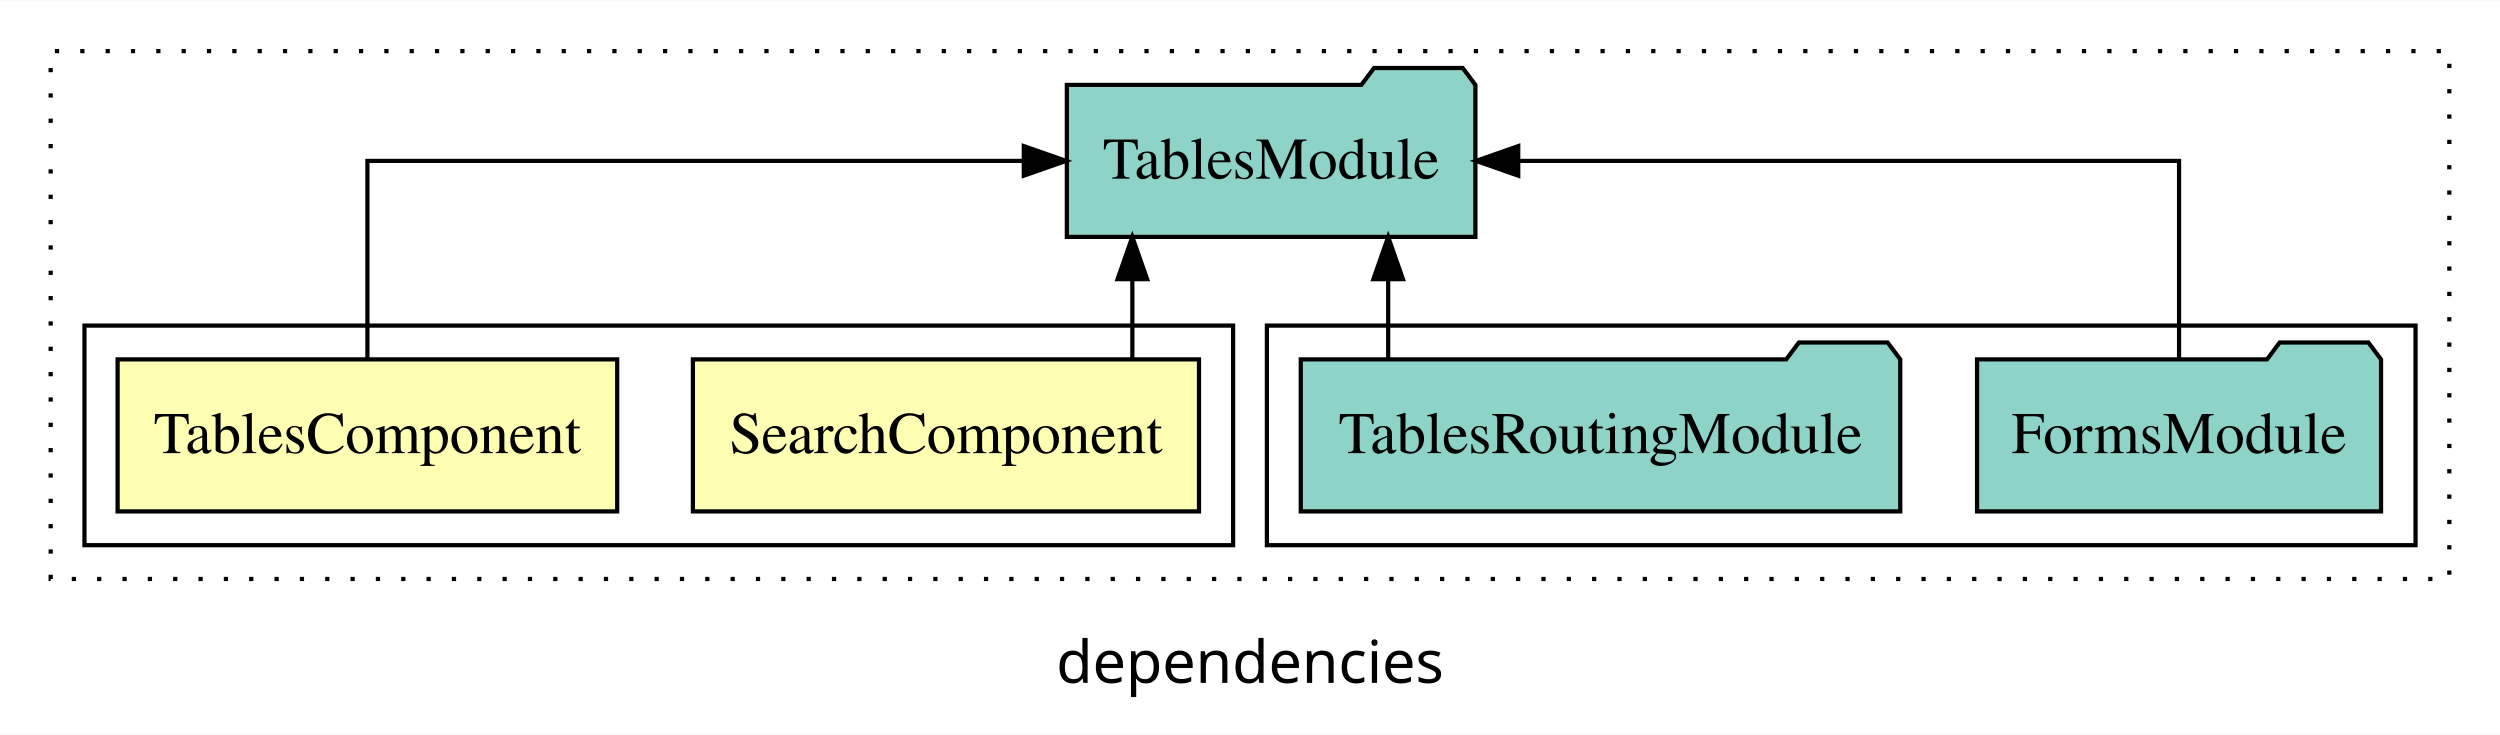
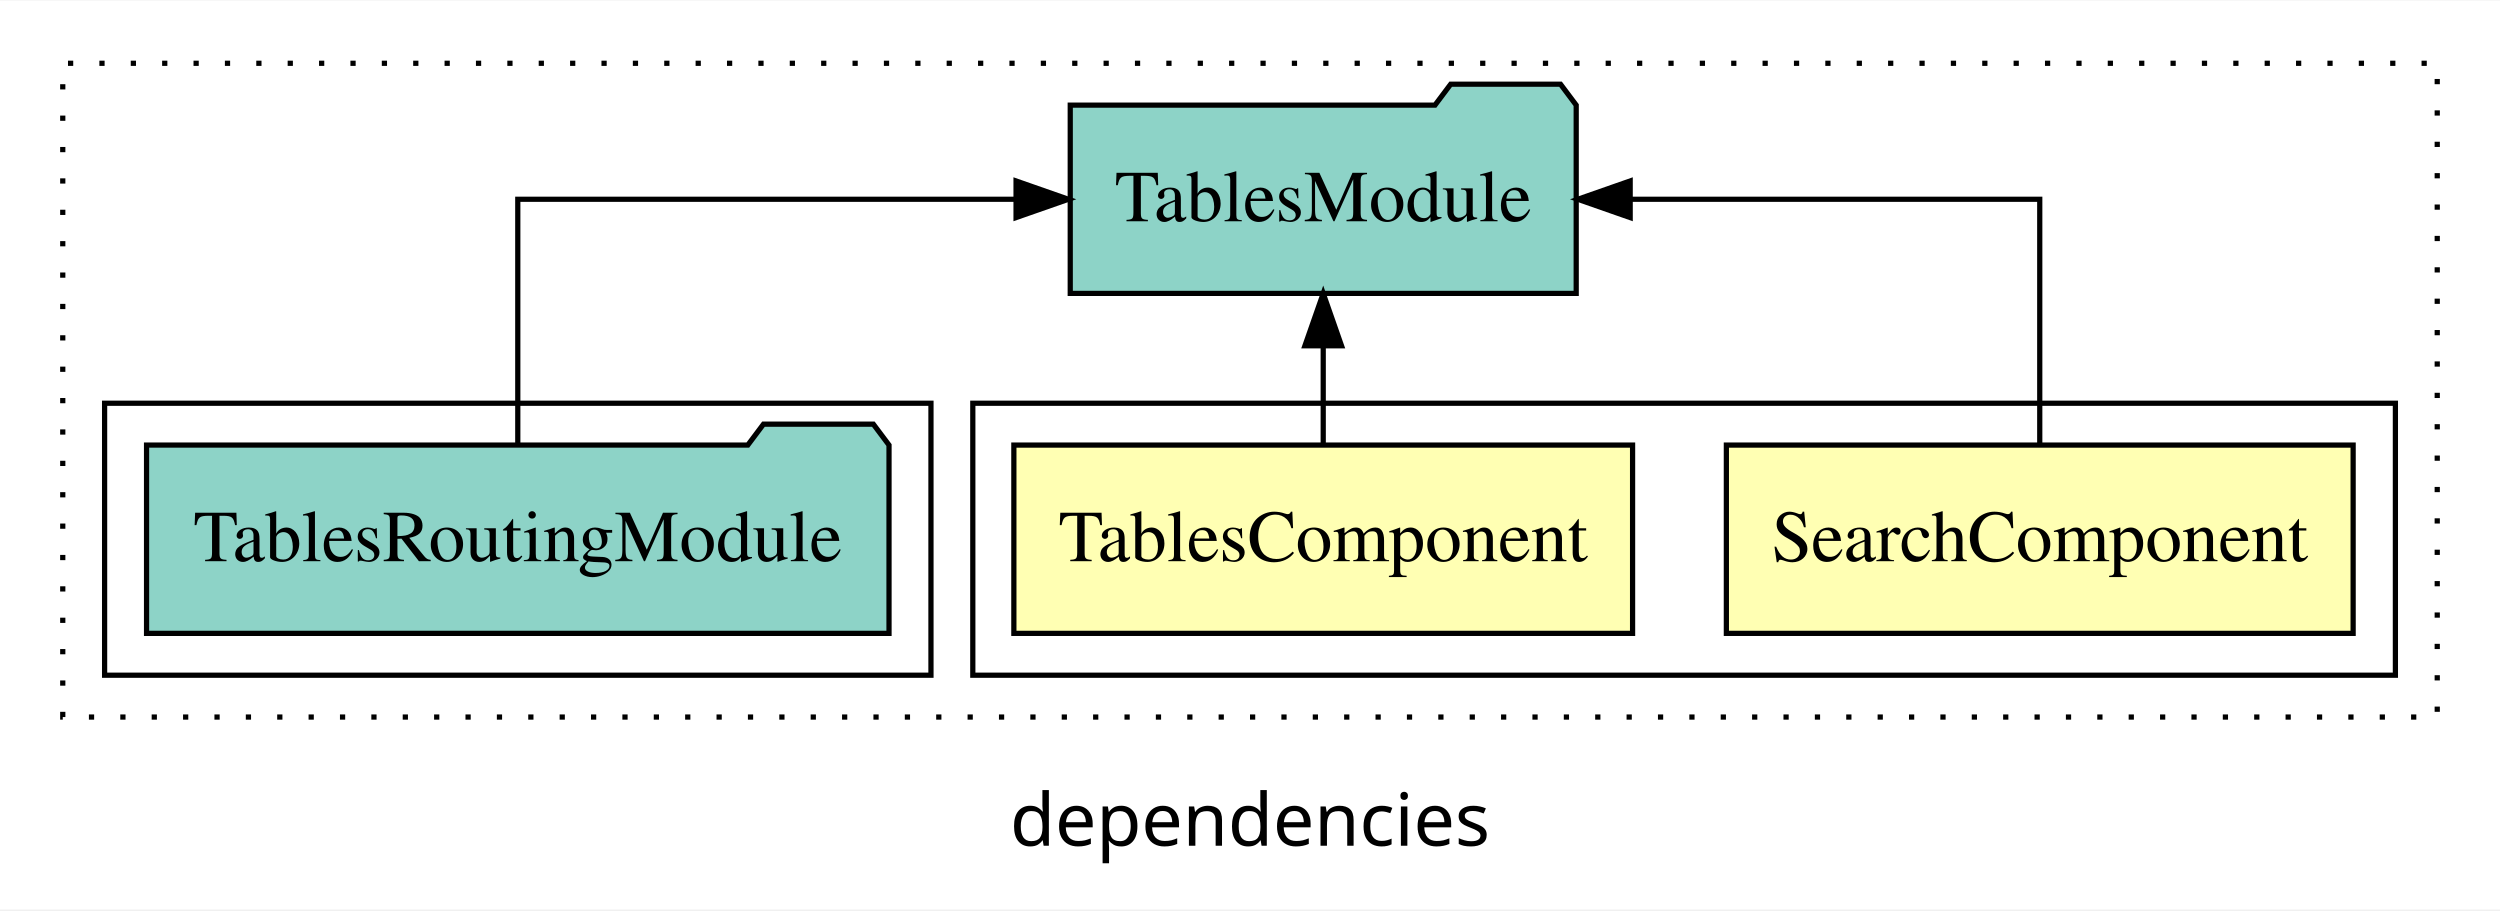
- <svg xmlns="http://www.w3.org/2000/svg" width="592pt" height="174pt" viewBox="0.00 0.00 592.00 173.80">
+ <svg xmlns="http://www.w3.org/2000/svg" width="478pt" height="174pt" viewBox="0.00 0.00 478.00 173.80">
  <g id="graph0" class="graph" transform="scale(1 1) rotate(0) translate(4 169.8)">
-     <polygon fill="white" stroke="transparent" points="-4,4 -4,-169.8 588,-169.8 588,4 -4,4" />
-     <text text-anchor="middle" x="292" y="-8.2" font-family="sans-serif" font-size="14.00">dependencies</text>
+     <polygon fill="white" stroke="transparent" points="-4,4 -4,-169.8 474,-169.8 474,4 -4,4" />
+     <text text-anchor="middle" x="235" y="-8.2" font-family="sans-serif" font-size="14.00">dependencies</text>
    <g id="clust1" class="cluster">
-       <polygon fill="none" stroke="black" stroke-dasharray="1,5" points="8,-32.8 8,-157.8 576,-157.8 576,-32.8 8,-32.8" />
+       <polygon fill="none" stroke="black" stroke-dasharray="1,5" points="8,-32.8 8,-157.8 462,-157.8 462,-32.8 8,-32.8" />
+     </g>
+     <g id="clust2" class="cluster">
+       <polygon fill="none" stroke="black" points="182,-40.8 182,-92.8 454,-92.8 454,-40.8 182,-40.8" />
    </g>
    <g id="clust5" class="cluster">
-       <polygon fill="none" stroke="black" points="296,-40.8 296,-92.8 568,-92.8 568,-40.8 296,-40.8" />
-     </g>
-     <g id="clust2" class="cluster">
-       <polygon fill="none" stroke="black" points="16,-40.8 16,-92.8 288,-92.8 288,-40.8 16,-40.8" />
+       <polygon fill="none" stroke="black" points="16,-40.8 16,-92.8 174,-92.8 174,-40.8 16,-40.8" />
    </g>
    <g id="node1" class="node">
-       <polygon fill="#ffffb3" stroke="black" points="279.92,-84.8 160.08,-84.8 160.08,-48.8 279.92,-48.8 279.92,-84.8" />
-       <text text-anchor="middle" x="220" y="-62.6" font-family="Times,serif" font-size="14.00">SearchComponent</text>
+       <polygon fill="#ffffb3" stroke="black" points="445.92,-84.8 326.08,-84.8 326.08,-48.8 445.92,-48.8 445.92,-84.8" />
+       <text text-anchor="middle" x="386" y="-62.6" font-family="Times,serif" font-size="14.00">SearchComponent</text>
    </g>
    <g id="node3" class="node">
-       <polygon fill="#8dd3c7" stroke="black" points="345.37,-149.8 342.37,-153.8 321.37,-153.8 318.37,-149.8 248.63,-149.8 248.63,-113.8 345.37,-113.8 345.37,-149.8" />
-       <text text-anchor="middle" x="297" y="-127.6" font-family="Times,serif" font-size="14.00">TablesModule</text>
+       <polygon fill="#8dd3c7" stroke="black" points="297.37,-149.8 294.37,-153.8 273.37,-153.8 270.37,-149.8 200.63,-149.8 200.63,-113.8 297.37,-113.8 297.37,-149.8" />
+       <text text-anchor="middle" x="249" y="-127.6" font-family="Times,serif" font-size="14.00">TablesModule</text>
    </g>
    <g id="edge1" class="edge">
-       <path fill="none" stroke="black" d="M264.14,-84.91C264.14,-84.91 264.14,-103.79 264.14,-103.79" />
-       <polygon fill="black" stroke="black" points="260.64,-103.79 264.14,-113.79 267.64,-103.79 260.64,-103.79" />
+       <path fill="none" stroke="black" d="M386,-84.91C386,-104.14 386,-131.8 386,-131.8 386,-131.8 307.69,-131.8 307.69,-131.8" />
+       <polygon fill="black" stroke="black" points="307.69,-128.3 297.69,-131.8 307.69,-135.3 307.69,-128.3" />
    </g>
    <g id="node2" class="node">
-       <polygon fill="#ffffb3" stroke="black" points="142.15,-84.8 23.85,-84.8 23.85,-48.8 142.15,-48.8 142.15,-84.8" />
-       <text text-anchor="middle" x="83" y="-62.6" font-family="Times,serif" font-size="14.00">TablesComponent</text>
+       <polygon fill="#ffffb3" stroke="black" points="308.15,-84.8 189.85,-84.8 189.85,-48.8 308.15,-48.8 308.15,-84.8" />
+       <text text-anchor="middle" x="249" y="-62.6" font-family="Times,serif" font-size="14.00">TablesComponent</text>
    </g>
    <g id="edge2" class="edge">
-       <path fill="none" stroke="black" d="M83,-84.91C83,-104.14 83,-131.8 83,-131.8 83,-131.8 238.44,-131.8 238.44,-131.8" />
-       <polygon fill="black" stroke="black" points="238.44,-135.3 248.44,-131.8 238.44,-128.3 238.44,-135.3" />
+       <path fill="none" stroke="black" d="M249,-84.91C249,-84.91 249,-103.79 249,-103.79" />
+       <polygon fill="black" stroke="black" points="245.5,-103.79 249,-113.79 252.5,-103.79 245.5,-103.79" />
    </g>
    <g id="node4" class="node">
-       <polygon fill="#8dd3c7" stroke="black" points="559.83,-84.8 556.83,-88.8 535.83,-88.8 532.83,-84.8 464.17,-84.8 464.17,-48.8 559.83,-48.8 559.83,-84.8" />
-       <text text-anchor="middle" x="512" y="-62.6" font-family="Times,serif" font-size="14.00">FormsModule</text>
+       <polygon fill="#8dd3c7" stroke="black" points="165.98,-84.8 162.98,-88.8 141.98,-88.8 138.98,-84.8 24.02,-84.8 24.02,-48.8 165.98,-48.8 165.98,-84.8" />
+       <text text-anchor="middle" x="95" y="-62.6" font-family="Times,serif" font-size="14.00">TablesRoutingModule</text>
    </g>
    <g id="edge3" class="edge">
-       <path fill="none" stroke="black" d="M512,-84.91C512,-104.14 512,-131.8 512,-131.8 512,-131.8 355.52,-131.8 355.52,-131.8" />
-       <polygon fill="black" stroke="black" points="355.52,-128.3 345.52,-131.8 355.52,-135.3 355.52,-128.3" />
-     </g>
-     <g id="node5" class="node">
-       <polygon fill="#8dd3c7" stroke="black" points="445.98,-84.8 442.98,-88.8 421.98,-88.8 418.98,-84.8 304.02,-84.8 304.02,-48.8 445.98,-48.8 445.98,-84.8" />
-       <text text-anchor="middle" x="375" y="-62.6" font-family="Times,serif" font-size="14.00">TablesRoutingModule</text>
-     </g>
-     <g id="edge4" class="edge">
-       <path fill="none" stroke="black" d="M324.72,-84.91C324.72,-84.91 324.72,-103.79 324.72,-103.79" />
-       <polygon fill="black" stroke="black" points="321.22,-103.79 324.72,-113.79 328.22,-103.79 321.22,-103.79" />
+       <path fill="none" stroke="black" d="M95,-84.91C95,-104.14 95,-131.8 95,-131.8 95,-131.8 190.27,-131.8 190.27,-131.8" />
+       <polygon fill="black" stroke="black" points="190.27,-135.3 200.27,-131.8 190.27,-128.3 190.27,-135.3" />
    </g>
  </g>
</svg>
